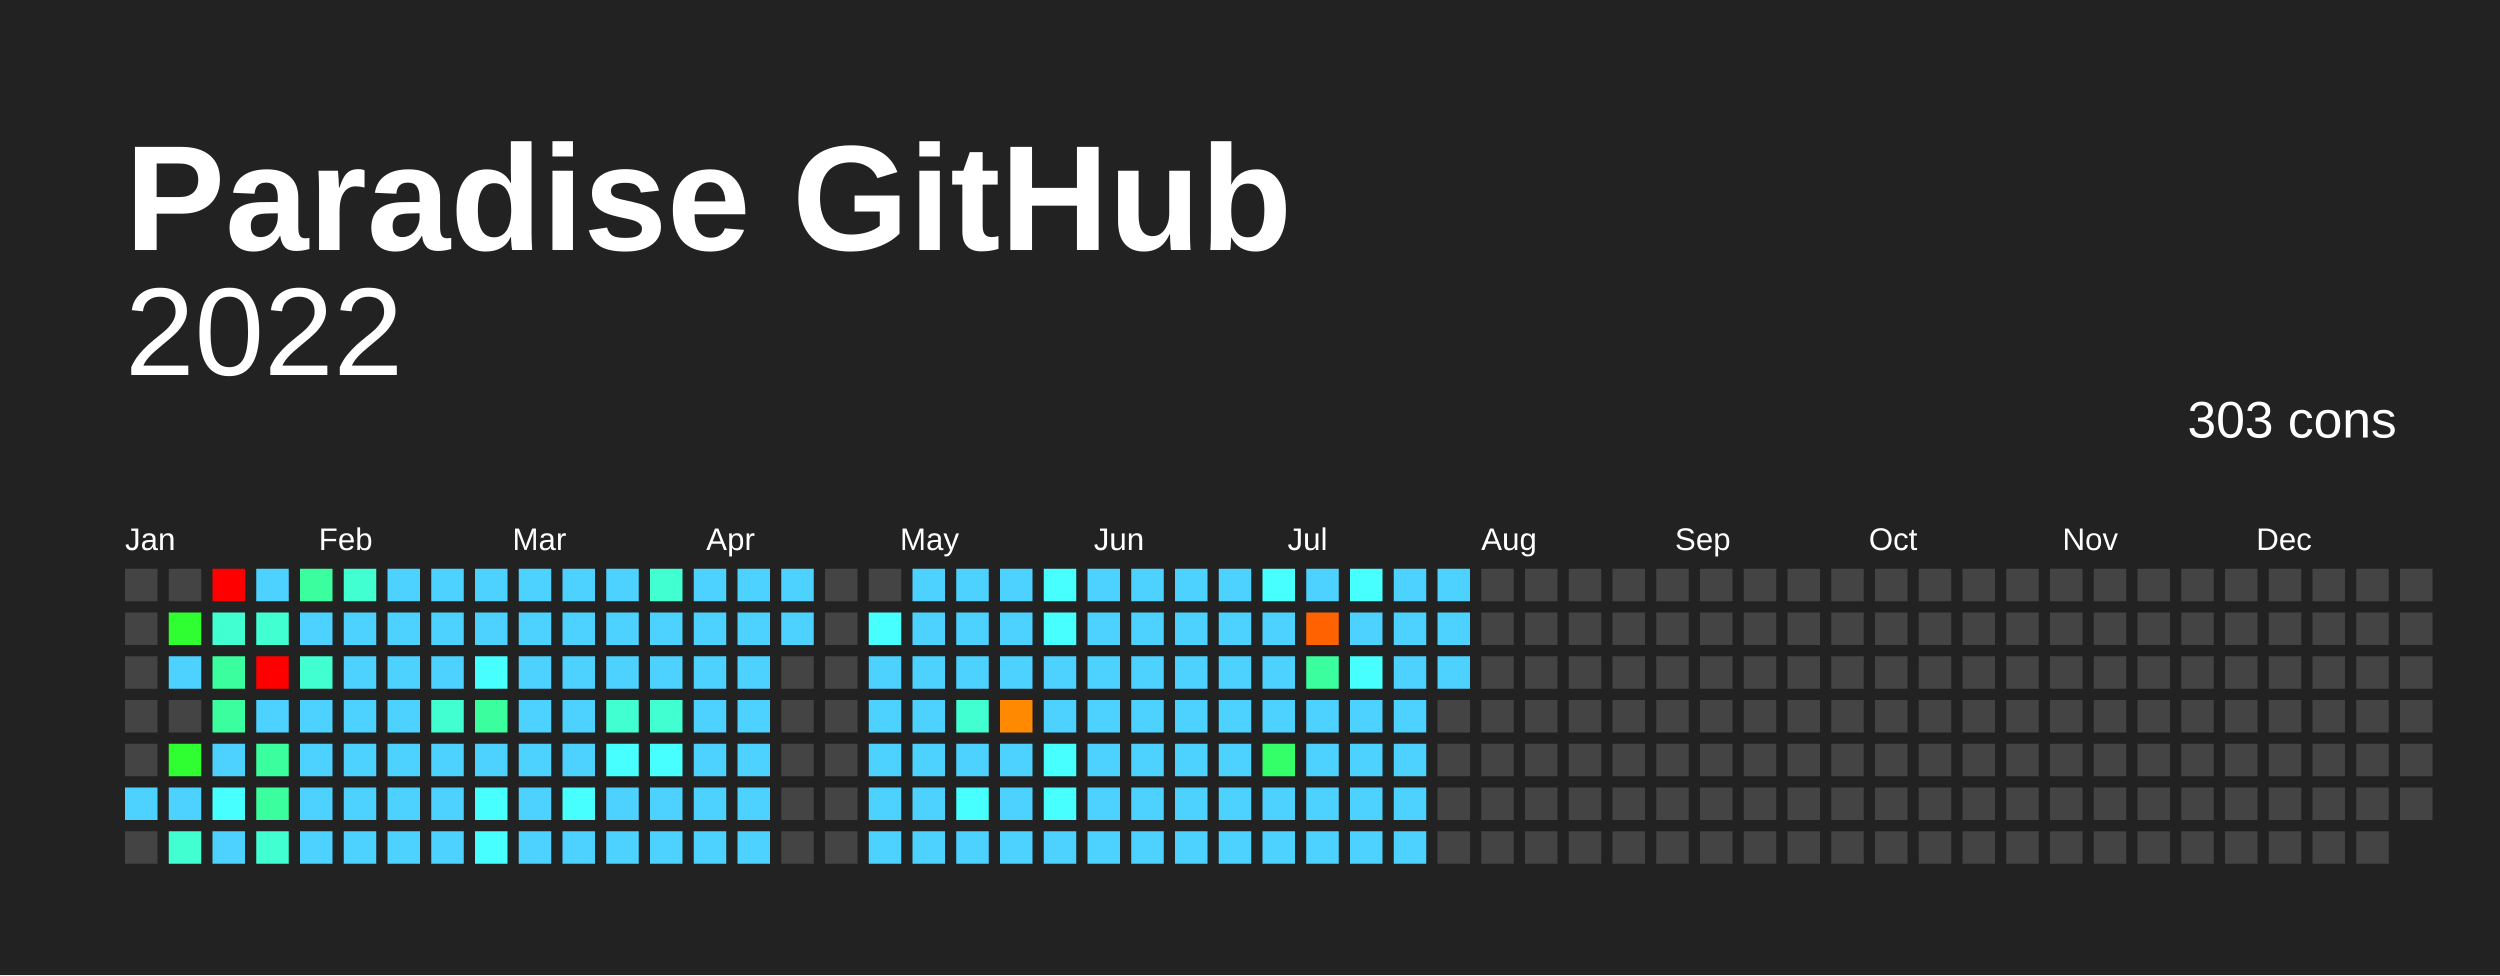
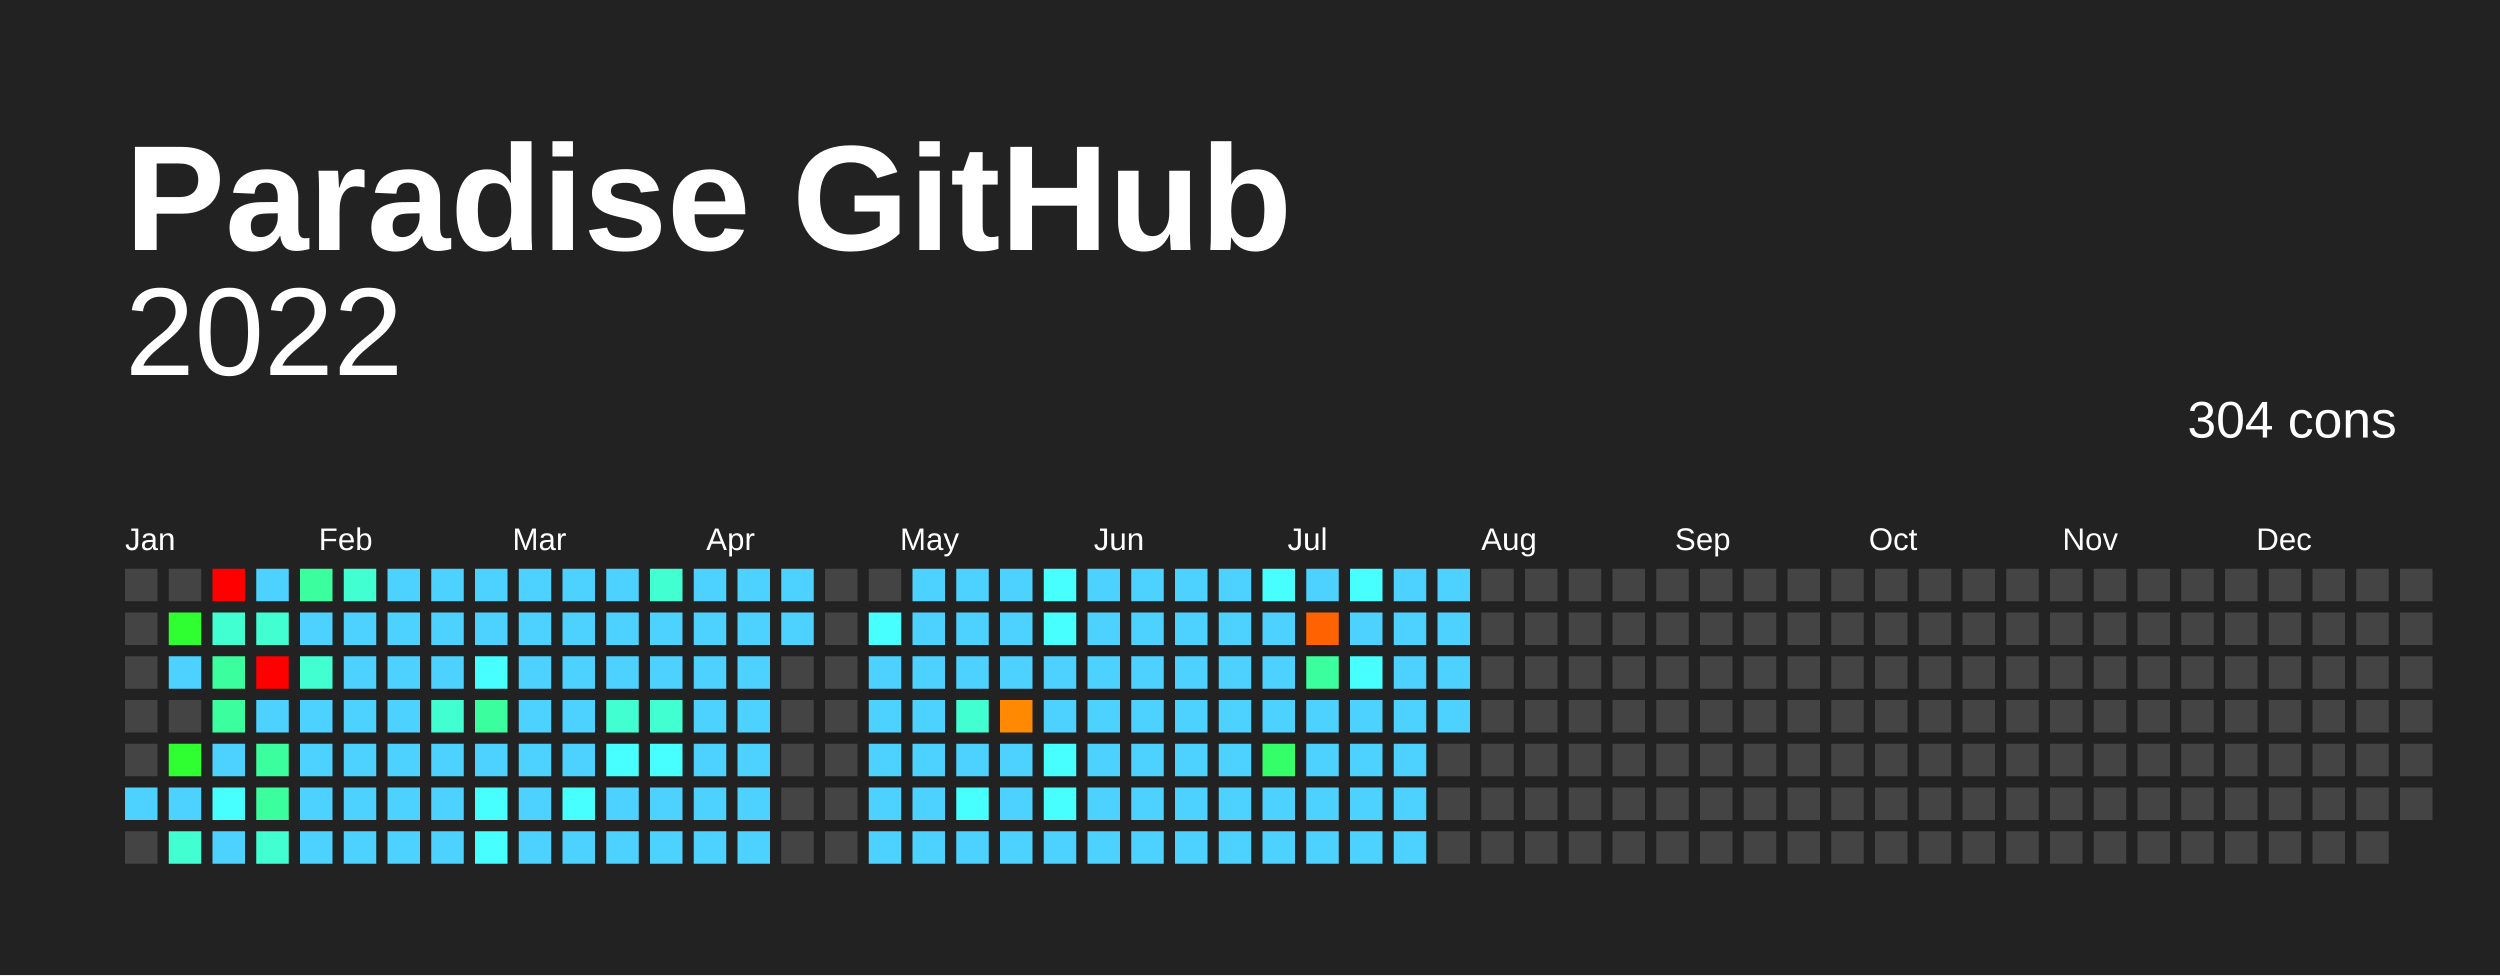
<svg xmlns="http://www.w3.org/2000/svg" baseProfile="full" height="78mm" version="1.1" viewBox="0,0,200,78" width="200mm">
  <defs />
  <rect fill="#222222" height="78" width="200" x="0" y="0" />
  <text fill="#FFFFFF" style="font-size:12px; font-family:Arial; font-weight:bold;" x="10" y="20">Paradise GitHub</text>
  <text alignment-baseline="hanging" fill="#FFFFFF" style="font-size:10.0px; font-family:Arial;" x="10" y="30">2022</text>
-   <text alignment-baseline="hanging" fill="#FFFFFF" style="font-size:4.125px; font-family:Arial;" x="175" y="35">303 cons</text>
+   <text alignment-baseline="hanging" fill="#FFFFFF" style="font-size:4.125px; font-family:Arial;" x="175" y="35">304 cons</text>
  <text fill="#FFFFFF" style="font-size:2.5px; font-family:Arial" x="10.0" y="44">Jan</text>
  <text fill="#FFFFFF" style="font-size:2.5px; font-family:Arial" x="25.5" y="44">Feb</text>
  <text fill="#FFFFFF" style="font-size:2.5px; font-family:Arial" x="41.0" y="44">Mar</text>
  <text fill="#FFFFFF" style="font-size:2.5px; font-family:Arial" x="56.5" y="44">Apr</text>
  <text fill="#FFFFFF" style="font-size:2.5px; font-family:Arial" x="72.0" y="44">May</text>
  <text fill="#FFFFFF" style="font-size:2.5px; font-family:Arial" x="87.5" y="44">Jun</text>
  <text fill="#FFFFFF" style="font-size:2.5px; font-family:Arial" x="103.0" y="44">Jul</text>
  <text fill="#FFFFFF" style="font-size:2.5px; font-family:Arial" x="118.5" y="44">Aug</text>
  <text fill="#FFFFFF" style="font-size:2.5px; font-family:Arial" x="134.0" y="44">Sep</text>
  <text fill="#FFFFFF" style="font-size:2.5px; font-family:Arial" x="149.5" y="44">Oct</text>
  <text fill="#FFFFFF" style="font-size:2.5px; font-family:Arial" x="165.0" y="44">Nov</text>
  <text fill="#FFFFFF" style="font-size:2.5px; font-family:Arial" x="180.5" y="44">Dec</text>
  <rect fill="#444444" height="2.6" width="2.6" x="10.0" y="45.5" />
  <rect fill="#444444" height="2.6" width="2.6" x="10.0" y="49.0" />
  <rect fill="#444444" height="2.6" width="2.6" x="10.0" y="52.5" />
  <rect fill="#444444" height="2.6" width="2.6" x="10.0" y="56.0" />
  <rect fill="#444444" height="2.6" width="2.6" x="10.0" y="59.5" />
  <rect fill="#4dd2ff" height="2.6" width="2.6" x="10.0" y="63.0" />
  <rect fill="#444444" height="2.6" width="2.6" x="10.0" y="66.5" />
  <rect fill="#444444" height="2.6" width="2.6" x="13.5" y="45.5" />
  <rect fill="#2fff30" height="2.6" width="2.6" x="13.5" y="49.0" />
  <rect fill="#4dd2ff" height="2.6" width="2.6" x="13.5" y="52.5" />
  <rect fill="#444444" height="2.6" width="2.6" x="13.5" y="56.0" />
  <rect fill="#2fff30" height="2.6" width="2.6" x="13.5" y="59.5" />
  <rect fill="#4dd2ff" height="2.6" width="2.6" x="13.5" y="63.0" />
  <rect fill="#41ffd0" height="2.6" width="2.6" x="13.5" y="66.5" />
  <rect fill="red" height="2.6" width="2.6" x="17.0" y="45.5" />
  <rect fill="#41ffd0" height="2.6" width="2.6" x="17.0" y="49.0" />
  <rect fill="#3bff9e" height="2.6" width="2.6" x="17.0" y="52.5" />
  <rect fill="#3bff9e" height="2.6" width="2.6" x="17.0" y="56.0" />
  <rect fill="#4dd2ff" height="2.6" width="2.6" x="17.0" y="59.5" />
  <rect fill="#47ffff" height="2.6" width="2.6" x="17.0" y="63.0" />
  <rect fill="#4dd2ff" height="2.6" width="2.6" x="17.0" y="66.5" />
  <rect fill="#4dd2ff" height="2.6" width="2.6" x="20.5" y="45.5" />
  <rect fill="#41ffd0" height="2.6" width="2.6" x="20.5" y="49.0" />
  <rect fill="red" height="2.6" width="2.6" x="20.5" y="52.5" />
  <rect fill="#4dd2ff" height="2.6" width="2.6" x="20.5" y="56.0" />
  <rect fill="#3bff9e" height="2.6" width="2.6" x="20.5" y="59.5" />
  <rect fill="#3bff9e" height="2.6" width="2.6" x="20.5" y="63.0" />
  <rect fill="#41ffd0" height="2.6" width="2.6" x="20.5" y="66.5" />
  <rect fill="#3bff9e" height="2.6" width="2.6" x="24.0" y="45.5" />
  <rect fill="#4dd2ff" height="2.6" width="2.6" x="24.0" y="49.0" />
  <rect fill="#41ffd0" height="2.6" width="2.6" x="24.0" y="52.5" />
  <rect fill="#4dd2ff" height="2.6" width="2.6" x="24.0" y="56.0" />
  <rect fill="#4dd2ff" height="2.6" width="2.6" x="24.0" y="59.5" />
  <rect fill="#4dd2ff" height="2.6" width="2.6" x="24.0" y="63.0" />
  <rect fill="#4dd2ff" height="2.6" width="2.6" x="24.0" y="66.5" />
  <rect fill="#41ffd0" height="2.6" width="2.6" x="27.5" y="45.5" />
  <rect fill="#4dd2ff" height="2.6" width="2.6" x="27.5" y="49.0" />
  <rect fill="#4dd2ff" height="2.6" width="2.6" x="27.5" y="52.5" />
  <rect fill="#4dd2ff" height="2.6" width="2.6" x="27.5" y="56.0" />
  <rect fill="#4dd2ff" height="2.6" width="2.6" x="27.5" y="59.5" />
  <rect fill="#4dd2ff" height="2.6" width="2.6" x="27.5" y="63.0" />
  <rect fill="#4dd2ff" height="2.6" width="2.6" x="27.5" y="66.5" />
  <rect fill="#4dd2ff" height="2.6" width="2.6" x="31.0" y="45.5" />
  <rect fill="#4dd2ff" height="2.6" width="2.6" x="31.0" y="49.0" />
  <rect fill="#4dd2ff" height="2.6" width="2.6" x="31.0" y="52.5" />
  <rect fill="#4dd2ff" height="2.6" width="2.6" x="31.0" y="56.0" />
  <rect fill="#4dd2ff" height="2.6" width="2.6" x="31.0" y="59.5" />
  <rect fill="#4dd2ff" height="2.6" width="2.6" x="31.0" y="63.0" />
  <rect fill="#4dd2ff" height="2.6" width="2.6" x="31.0" y="66.5" />
  <rect fill="#4dd2ff" height="2.6" width="2.6" x="34.5" y="45.5" />
  <rect fill="#4dd2ff" height="2.6" width="2.6" x="34.5" y="49.0" />
  <rect fill="#4dd2ff" height="2.6" width="2.6" x="34.5" y="52.5" />
  <rect fill="#41ffd0" height="2.6" width="2.6" x="34.5" y="56.0" />
  <rect fill="#4dd2ff" height="2.6" width="2.6" x="34.5" y="59.5" />
  <rect fill="#4dd2ff" height="2.6" width="2.6" x="34.5" y="63.0" />
  <rect fill="#4dd2ff" height="2.6" width="2.6" x="34.5" y="66.5" />
  <rect fill="#4dd2ff" height="2.6" width="2.6" x="38.0" y="45.5" />
  <rect fill="#4dd2ff" height="2.6" width="2.6" x="38.0" y="49.0" />
  <rect fill="#47ffff" height="2.6" width="2.6" x="38.0" y="52.5" />
  <rect fill="#3bff9e" height="2.6" width="2.6" x="38.0" y="56.0" />
  <rect fill="#4dd2ff" height="2.6" width="2.6" x="38.0" y="59.5" />
  <rect fill="#47ffff" height="2.6" width="2.6" x="38.0" y="63.0" />
  <rect fill="#47ffff" height="2.6" width="2.6" x="38.0" y="66.5" />
  <rect fill="#4dd2ff" height="2.6" width="2.6" x="41.5" y="45.5" />
  <rect fill="#4dd2ff" height="2.6" width="2.6" x="41.5" y="49.0" />
  <rect fill="#4dd2ff" height="2.6" width="2.6" x="41.5" y="52.5" />
  <rect fill="#4dd2ff" height="2.6" width="2.6" x="41.5" y="56.0" />
  <rect fill="#4dd2ff" height="2.6" width="2.6" x="41.5" y="59.5" />
  <rect fill="#4dd2ff" height="2.6" width="2.6" x="41.5" y="63.0" />
  <rect fill="#4dd2ff" height="2.6" width="2.6" x="41.5" y="66.5" />
  <rect fill="#4dd2ff" height="2.6" width="2.6" x="45.0" y="45.5" />
  <rect fill="#4dd2ff" height="2.6" width="2.6" x="45.0" y="49.0" />
  <rect fill="#4dd2ff" height="2.6" width="2.6" x="45.0" y="52.5" />
  <rect fill="#4dd2ff" height="2.6" width="2.6" x="45.0" y="56.0" />
  <rect fill="#4dd2ff" height="2.6" width="2.6" x="45.0" y="59.5" />
  <rect fill="#47ffff" height="2.6" width="2.6" x="45.0" y="63.0" />
  <rect fill="#4dd2ff" height="2.6" width="2.6" x="45.0" y="66.5" />
  <rect fill="#4dd2ff" height="2.6" width="2.6" x="48.5" y="45.5" />
  <rect fill="#4dd2ff" height="2.6" width="2.6" x="48.5" y="49.0" />
  <rect fill="#4dd2ff" height="2.6" width="2.6" x="48.5" y="52.5" />
  <rect fill="#41ffd0" height="2.6" width="2.6" x="48.5" y="56.0" />
  <rect fill="#47ffff" height="2.6" width="2.6" x="48.5" y="59.5" />
  <rect fill="#4dd2ff" height="2.6" width="2.6" x="48.5" y="63.0" />
  <rect fill="#4dd2ff" height="2.6" width="2.6" x="48.5" y="66.5" />
  <rect fill="#41ffd0" height="2.6" width="2.6" x="52.0" y="45.5" />
  <rect fill="#4dd2ff" height="2.6" width="2.6" x="52.0" y="49.0" />
  <rect fill="#4dd2ff" height="2.6" width="2.6" x="52.0" y="52.5" />
  <rect fill="#41ffd0" height="2.6" width="2.6" x="52.0" y="56.0" />
  <rect fill="#47ffff" height="2.6" width="2.6" x="52.0" y="59.5" />
  <rect fill="#4dd2ff" height="2.6" width="2.6" x="52.0" y="63.0" />
  <rect fill="#4dd2ff" height="2.6" width="2.6" x="52.0" y="66.5" />
  <rect fill="#4dd2ff" height="2.6" width="2.6" x="55.5" y="45.5" />
  <rect fill="#4dd2ff" height="2.6" width="2.6" x="55.5" y="49.0" />
  <rect fill="#4dd2ff" height="2.6" width="2.6" x="55.5" y="52.5" />
  <rect fill="#4dd2ff" height="2.6" width="2.6" x="55.5" y="56.0" />
  <rect fill="#4dd2ff" height="2.6" width="2.6" x="55.5" y="59.5" />
  <rect fill="#4dd2ff" height="2.6" width="2.6" x="55.5" y="63.0" />
  <rect fill="#4dd2ff" height="2.6" width="2.6" x="55.5" y="66.5" />
  <rect fill="#4dd2ff" height="2.6" width="2.6" x="59.0" y="45.5" />
  <rect fill="#4dd2ff" height="2.6" width="2.6" x="59.0" y="49.0" />
  <rect fill="#4dd2ff" height="2.6" width="2.6" x="59.0" y="52.5" />
  <rect fill="#4dd2ff" height="2.6" width="2.6" x="59.0" y="56.0" />
  <rect fill="#4dd2ff" height="2.6" width="2.6" x="59.0" y="59.5" />
  <rect fill="#4dd2ff" height="2.6" width="2.6" x="59.0" y="63.0" />
  <rect fill="#4dd2ff" height="2.6" width="2.6" x="59.0" y="66.5" />
  <rect fill="#4dd2ff" height="2.6" width="2.6" x="62.5" y="45.5" />
  <rect fill="#4dd2ff" height="2.6" width="2.6" x="62.5" y="49.0" />
  <rect fill="#444444" height="2.6" width="2.6" x="62.5" y="52.5" />
  <rect fill="#444444" height="2.6" width="2.6" x="62.5" y="56.0" />
  <rect fill="#444444" height="2.6" width="2.6" x="62.5" y="59.5" />
  <rect fill="#444444" height="2.6" width="2.6" x="62.5" y="63.0" />
  <rect fill="#444444" height="2.6" width="2.6" x="62.5" y="66.5" />
  <rect fill="#444444" height="2.6" width="2.6" x="66.0" y="45.5" />
  <rect fill="#444444" height="2.6" width="2.6" x="66.0" y="49.0" />
  <rect fill="#444444" height="2.6" width="2.6" x="66.0" y="52.5" />
  <rect fill="#444444" height="2.6" width="2.6" x="66.0" y="56.0" />
  <rect fill="#444444" height="2.6" width="2.6" x="66.0" y="59.5" />
  <rect fill="#444444" height="2.6" width="2.6" x="66.0" y="63.0" />
  <rect fill="#444444" height="2.6" width="2.6" x="66.0" y="66.5" />
  <rect fill="#444444" height="2.6" width="2.6" x="69.5" y="45.5" />
  <rect fill="#47ffff" height="2.6" width="2.6" x="69.5" y="49.0" />
  <rect fill="#4dd2ff" height="2.6" width="2.6" x="69.5" y="52.5" />
  <rect fill="#4dd2ff" height="2.6" width="2.6" x="69.5" y="56.0" />
  <rect fill="#4dd2ff" height="2.6" width="2.6" x="69.5" y="59.5" />
  <rect fill="#4dd2ff" height="2.6" width="2.6" x="69.5" y="63.0" />
  <rect fill="#4dd2ff" height="2.6" width="2.6" x="69.5" y="66.5" />
  <rect fill="#4dd2ff" height="2.6" width="2.6" x="73.0" y="45.5" />
  <rect fill="#4dd2ff" height="2.6" width="2.6" x="73.0" y="49.0" />
  <rect fill="#4dd2ff" height="2.6" width="2.6" x="73.0" y="52.5" />
  <rect fill="#4dd2ff" height="2.6" width="2.6" x="73.0" y="56.0" />
  <rect fill="#4dd2ff" height="2.6" width="2.6" x="73.0" y="59.5" />
  <rect fill="#4dd2ff" height="2.6" width="2.6" x="73.0" y="63.0" />
  <rect fill="#4dd2ff" height="2.6" width="2.6" x="73.0" y="66.5" />
  <rect fill="#4dd2ff" height="2.6" width="2.6" x="76.5" y="45.5" />
  <rect fill="#4dd2ff" height="2.6" width="2.6" x="76.5" y="49.0" />
  <rect fill="#4dd2ff" height="2.6" width="2.6" x="76.5" y="52.5" />
  <rect fill="#41ffd0" height="2.6" width="2.6" x="76.5" y="56.0" />
  <rect fill="#4dd2ff" height="2.6" width="2.6" x="76.5" y="59.5" />
  <rect fill="#47ffff" height="2.6" width="2.6" x="76.5" y="63.0" />
  <rect fill="#4dd2ff" height="2.6" width="2.6" x="76.5" y="66.5" />
  <rect fill="#4dd2ff" height="2.6" width="2.6" x="80.0" y="45.5" />
  <rect fill="#4dd2ff" height="2.6" width="2.6" x="80.0" y="49.0" />
  <rect fill="#4dd2ff" height="2.6" width="2.6" x="80.0" y="52.5" />
  <rect fill="#ff8900" height="2.6" width="2.6" x="80.0" y="56.0" />
  <rect fill="#4dd2ff" height="2.6" width="2.6" x="80.0" y="59.5" />
  <rect fill="#4dd2ff" height="2.6" width="2.6" x="80.0" y="63.0" />
  <rect fill="#4dd2ff" height="2.6" width="2.6" x="80.0" y="66.5" />
  <rect fill="#47ffff" height="2.6" width="2.6" x="83.5" y="45.5" />
  <rect fill="#47ffff" height="2.6" width="2.6" x="83.5" y="49.0" />
  <rect fill="#4dd2ff" height="2.6" width="2.6" x="83.5" y="52.5" />
  <rect fill="#4dd2ff" height="2.6" width="2.6" x="83.5" y="56.0" />
  <rect fill="#47ffff" height="2.6" width="2.6" x="83.5" y="59.5" />
  <rect fill="#47ffff" height="2.6" width="2.6" x="83.5" y="63.0" />
  <rect fill="#4dd2ff" height="2.6" width="2.6" x="83.5" y="66.5" />
  <rect fill="#4dd2ff" height="2.6" width="2.6" x="87.0" y="45.5" />
  <rect fill="#4dd2ff" height="2.6" width="2.6" x="87.0" y="49.0" />
  <rect fill="#4dd2ff" height="2.6" width="2.6" x="87.0" y="52.5" />
  <rect fill="#4dd2ff" height="2.6" width="2.6" x="87.0" y="56.0" />
  <rect fill="#4dd2ff" height="2.6" width="2.6" x="87.0" y="59.5" />
  <rect fill="#4dd2ff" height="2.6" width="2.6" x="87.0" y="63.0" />
  <rect fill="#4dd2ff" height="2.6" width="2.6" x="87.0" y="66.5" />
  <rect fill="#4dd2ff" height="2.6" width="2.6" x="90.5" y="45.5" />
  <rect fill="#4dd2ff" height="2.6" width="2.6" x="90.5" y="49.0" />
  <rect fill="#4dd2ff" height="2.6" width="2.6" x="90.5" y="52.5" />
  <rect fill="#4dd2ff" height="2.6" width="2.6" x="90.5" y="56.0" />
  <rect fill="#4dd2ff" height="2.6" width="2.6" x="90.5" y="59.5" />
  <rect fill="#4dd2ff" height="2.6" width="2.6" x="90.5" y="63.0" />
  <rect fill="#4dd2ff" height="2.6" width="2.6" x="90.5" y="66.5" />
  <rect fill="#4dd2ff" height="2.6" width="2.6" x="94.0" y="45.5" />
  <rect fill="#4dd2ff" height="2.6" width="2.6" x="94.0" y="49.0" />
  <rect fill="#4dd2ff" height="2.6" width="2.6" x="94.0" y="52.5" />
  <rect fill="#4dd2ff" height="2.6" width="2.6" x="94.0" y="56.0" />
  <rect fill="#4dd2ff" height="2.6" width="2.6" x="94.0" y="59.5" />
  <rect fill="#4dd2ff" height="2.6" width="2.6" x="94.0" y="63.0" />
  <rect fill="#4dd2ff" height="2.6" width="2.6" x="94.0" y="66.5" />
  <rect fill="#4dd2ff" height="2.6" width="2.6" x="97.5" y="45.5" />
  <rect fill="#4dd2ff" height="2.6" width="2.6" x="97.5" y="49.0" />
  <rect fill="#4dd2ff" height="2.6" width="2.6" x="97.5" y="52.5" />
  <rect fill="#4dd2ff" height="2.6" width="2.6" x="97.5" y="56.0" />
  <rect fill="#4dd2ff" height="2.6" width="2.6" x="97.5" y="59.5" />
  <rect fill="#4dd2ff" height="2.6" width="2.6" x="97.5" y="63.0" />
  <rect fill="#4dd2ff" height="2.6" width="2.6" x="97.5" y="66.5" />
  <rect fill="#47ffff" height="2.6" width="2.6" x="101.0" y="45.5" />
  <rect fill="#4dd2ff" height="2.6" width="2.6" x="101.0" y="49.0" />
  <rect fill="#4dd2ff" height="2.6" width="2.6" x="101.0" y="52.5" />
  <rect fill="#4dd2ff" height="2.6" width="2.6" x="101.0" y="56.0" />
  <rect fill="#35ff68" height="2.6" width="2.6" x="101.0" y="59.5" />
  <rect fill="#4dd2ff" height="2.6" width="2.6" x="101.0" y="63.0" />
  <rect fill="#4dd2ff" height="2.6" width="2.6" x="101.0" y="66.5" />
  <rect fill="#4dd2ff" height="2.6" width="2.6" x="104.5" y="45.5" />
  <rect fill="#ff6200" height="2.6" width="2.6" x="104.5" y="49.0" />
  <rect fill="#3bff9e" height="2.6" width="2.6" x="104.5" y="52.5" />
  <rect fill="#4dd2ff" height="2.6" width="2.6" x="104.5" y="56.0" />
  <rect fill="#4dd2ff" height="2.6" width="2.6" x="104.5" y="59.5" />
  <rect fill="#4dd2ff" height="2.6" width="2.6" x="104.5" y="63.0" />
  <rect fill="#4dd2ff" height="2.6" width="2.6" x="104.5" y="66.5" />
  <rect fill="#47ffff" height="2.6" width="2.6" x="108.0" y="45.5" />
  <rect fill="#4dd2ff" height="2.6" width="2.6" x="108.0" y="49.0" />
  <rect fill="#47ffff" height="2.6" width="2.6" x="108.0" y="52.5" />
  <rect fill="#4dd2ff" height="2.6" width="2.6" x="108.0" y="56.0" />
  <rect fill="#4dd2ff" height="2.6" width="2.6" x="108.0" y="59.5" />
  <rect fill="#4dd2ff" height="2.6" width="2.6" x="108.0" y="63.0" />
  <rect fill="#4dd2ff" height="2.6" width="2.6" x="108.0" y="66.5" />
  <rect fill="#4dd2ff" height="2.6" width="2.6" x="111.5" y="45.5" />
  <rect fill="#4dd2ff" height="2.6" width="2.6" x="111.5" y="49.0" />
  <rect fill="#4dd2ff" height="2.6" width="2.6" x="111.5" y="52.5" />
  <rect fill="#4dd2ff" height="2.6" width="2.6" x="111.5" y="56.0" />
  <rect fill="#4dd2ff" height="2.6" width="2.6" x="111.5" y="59.5" />
  <rect fill="#4dd2ff" height="2.6" width="2.6" x="111.5" y="63.0" />
  <rect fill="#4dd2ff" height="2.6" width="2.6" x="111.5" y="66.5" />
  <rect fill="#4dd2ff" height="2.6" width="2.6" x="115.0" y="45.5" />
  <rect fill="#4dd2ff" height="2.6" width="2.6" x="115.0" y="49.0" />
  <rect fill="#4dd2ff" height="2.6" width="2.6" x="115.0" y="52.5" />
-   <rect fill="#444444" height="2.6" width="2.6" x="115.0" y="56.0" />
+   <rect fill="#4dd2ff" height="2.6" width="2.6" x="115.0" y="56.0" />
  <rect fill="#444444" height="2.6" width="2.6" x="115.0" y="59.5" />
  <rect fill="#444444" height="2.6" width="2.6" x="115.0" y="63.0" />
  <rect fill="#444444" height="2.6" width="2.6" x="115.0" y="66.5" />
  <rect fill="#444444" height="2.6" width="2.6" x="118.5" y="45.5" />
  <rect fill="#444444" height="2.6" width="2.6" x="118.5" y="49.0" />
  <rect fill="#444444" height="2.6" width="2.6" x="118.5" y="52.5" />
  <rect fill="#444444" height="2.6" width="2.6" x="118.5" y="56.0" />
  <rect fill="#444444" height="2.6" width="2.6" x="118.5" y="59.5" />
  <rect fill="#444444" height="2.6" width="2.6" x="118.5" y="63.0" />
  <rect fill="#444444" height="2.6" width="2.6" x="118.5" y="66.5" />
  <rect fill="#444444" height="2.6" width="2.6" x="122.0" y="45.5" />
  <rect fill="#444444" height="2.6" width="2.6" x="122.0" y="49.0" />
  <rect fill="#444444" height="2.6" width="2.6" x="122.0" y="52.5" />
  <rect fill="#444444" height="2.6" width="2.6" x="122.0" y="56.0" />
  <rect fill="#444444" height="2.6" width="2.6" x="122.0" y="59.5" />
  <rect fill="#444444" height="2.6" width="2.6" x="122.0" y="63.0" />
  <rect fill="#444444" height="2.6" width="2.6" x="122.0" y="66.5" />
  <rect fill="#444444" height="2.6" width="2.6" x="125.5" y="45.5" />
  <rect fill="#444444" height="2.6" width="2.6" x="125.5" y="49.0" />
  <rect fill="#444444" height="2.6" width="2.6" x="125.5" y="52.5" />
  <rect fill="#444444" height="2.6" width="2.6" x="125.5" y="56.0" />
  <rect fill="#444444" height="2.6" width="2.6" x="125.5" y="59.5" />
  <rect fill="#444444" height="2.6" width="2.6" x="125.5" y="63.0" />
  <rect fill="#444444" height="2.6" width="2.6" x="125.5" y="66.5" />
  <rect fill="#444444" height="2.6" width="2.6" x="129.0" y="45.5" />
  <rect fill="#444444" height="2.6" width="2.6" x="129.0" y="49.0" />
  <rect fill="#444444" height="2.6" width="2.6" x="129.0" y="52.5" />
  <rect fill="#444444" height="2.6" width="2.6" x="129.0" y="56.0" />
  <rect fill="#444444" height="2.6" width="2.6" x="129.0" y="59.5" />
  <rect fill="#444444" height="2.6" width="2.6" x="129.0" y="63.0" />
  <rect fill="#444444" height="2.6" width="2.6" x="129.0" y="66.5" />
  <rect fill="#444444" height="2.6" width="2.6" x="132.5" y="45.5" />
  <rect fill="#444444" height="2.6" width="2.6" x="132.5" y="49.0" />
  <rect fill="#444444" height="2.6" width="2.6" x="132.5" y="52.5" />
  <rect fill="#444444" height="2.6" width="2.6" x="132.5" y="56.0" />
  <rect fill="#444444" height="2.6" width="2.6" x="132.5" y="59.5" />
  <rect fill="#444444" height="2.6" width="2.6" x="132.5" y="63.0" />
  <rect fill="#444444" height="2.6" width="2.6" x="132.5" y="66.5" />
  <rect fill="#444444" height="2.6" width="2.6" x="136.0" y="45.5" />
  <rect fill="#444444" height="2.6" width="2.6" x="136.0" y="49.0" />
  <rect fill="#444444" height="2.6" width="2.6" x="136.0" y="52.5" />
  <rect fill="#444444" height="2.6" width="2.6" x="136.0" y="56.0" />
  <rect fill="#444444" height="2.6" width="2.6" x="136.0" y="59.5" />
  <rect fill="#444444" height="2.6" width="2.6" x="136.0" y="63.0" />
  <rect fill="#444444" height="2.6" width="2.6" x="136.0" y="66.5" />
  <rect fill="#444444" height="2.6" width="2.6" x="139.5" y="45.5" />
  <rect fill="#444444" height="2.6" width="2.6" x="139.5" y="49.0" />
  <rect fill="#444444" height="2.6" width="2.6" x="139.5" y="52.5" />
  <rect fill="#444444" height="2.6" width="2.6" x="139.5" y="56.0" />
  <rect fill="#444444" height="2.6" width="2.6" x="139.5" y="59.5" />
  <rect fill="#444444" height="2.6" width="2.6" x="139.5" y="63.0" />
  <rect fill="#444444" height="2.6" width="2.6" x="139.5" y="66.5" />
  <rect fill="#444444" height="2.6" width="2.6" x="143.0" y="45.5" />
  <rect fill="#444444" height="2.6" width="2.6" x="143.0" y="49.0" />
  <rect fill="#444444" height="2.6" width="2.6" x="143.0" y="52.5" />
  <rect fill="#444444" height="2.6" width="2.6" x="143.0" y="56.0" />
  <rect fill="#444444" height="2.6" width="2.6" x="143.0" y="59.5" />
  <rect fill="#444444" height="2.6" width="2.6" x="143.0" y="63.0" />
  <rect fill="#444444" height="2.6" width="2.6" x="143.0" y="66.5" />
  <rect fill="#444444" height="2.6" width="2.6" x="146.5" y="45.5" />
  <rect fill="#444444" height="2.6" width="2.6" x="146.5" y="49.0" />
  <rect fill="#444444" height="2.6" width="2.6" x="146.5" y="52.5" />
  <rect fill="#444444" height="2.6" width="2.6" x="146.5" y="56.0" />
  <rect fill="#444444" height="2.6" width="2.6" x="146.5" y="59.5" />
  <rect fill="#444444" height="2.6" width="2.6" x="146.5" y="63.0" />
  <rect fill="#444444" height="2.6" width="2.6" x="146.5" y="66.5" />
  <rect fill="#444444" height="2.6" width="2.6" x="150.0" y="45.5" />
  <rect fill="#444444" height="2.6" width="2.6" x="150.0" y="49.0" />
  <rect fill="#444444" height="2.6" width="2.6" x="150.0" y="52.5" />
  <rect fill="#444444" height="2.6" width="2.6" x="150.0" y="56.0" />
  <rect fill="#444444" height="2.6" width="2.6" x="150.0" y="59.5" />
  <rect fill="#444444" height="2.6" width="2.6" x="150.0" y="63.0" />
  <rect fill="#444444" height="2.6" width="2.6" x="150.0" y="66.5" />
  <rect fill="#444444" height="2.6" width="2.6" x="153.5" y="45.5" />
  <rect fill="#444444" height="2.6" width="2.6" x="153.5" y="49.0" />
  <rect fill="#444444" height="2.6" width="2.6" x="153.5" y="52.5" />
  <rect fill="#444444" height="2.6" width="2.6" x="153.5" y="56.0" />
  <rect fill="#444444" height="2.6" width="2.6" x="153.5" y="59.5" />
  <rect fill="#444444" height="2.6" width="2.6" x="153.5" y="63.0" />
  <rect fill="#444444" height="2.6" width="2.6" x="153.5" y="66.5" />
  <rect fill="#444444" height="2.6" width="2.6" x="157.0" y="45.5" />
  <rect fill="#444444" height="2.6" width="2.6" x="157.0" y="49.0" />
  <rect fill="#444444" height="2.6" width="2.6" x="157.0" y="52.5" />
  <rect fill="#444444" height="2.6" width="2.6" x="157.0" y="56.0" />
  <rect fill="#444444" height="2.6" width="2.6" x="157.0" y="59.5" />
  <rect fill="#444444" height="2.6" width="2.6" x="157.0" y="63.0" />
  <rect fill="#444444" height="2.6" width="2.6" x="157.0" y="66.5" />
  <rect fill="#444444" height="2.6" width="2.6" x="160.5" y="45.5" />
  <rect fill="#444444" height="2.6" width="2.6" x="160.5" y="49.0" />
  <rect fill="#444444" height="2.6" width="2.6" x="160.5" y="52.5" />
  <rect fill="#444444" height="2.6" width="2.6" x="160.5" y="56.0" />
  <rect fill="#444444" height="2.6" width="2.6" x="160.5" y="59.5" />
  <rect fill="#444444" height="2.6" width="2.6" x="160.5" y="63.0" />
  <rect fill="#444444" height="2.6" width="2.6" x="160.5" y="66.5" />
  <rect fill="#444444" height="2.6" width="2.6" x="164.0" y="45.5" />
  <rect fill="#444444" height="2.6" width="2.6" x="164.0" y="49.0" />
  <rect fill="#444444" height="2.6" width="2.6" x="164.0" y="52.5" />
  <rect fill="#444444" height="2.6" width="2.6" x="164.0" y="56.0" />
  <rect fill="#444444" height="2.6" width="2.6" x="164.0" y="59.5" />
  <rect fill="#444444" height="2.6" width="2.6" x="164.0" y="63.0" />
  <rect fill="#444444" height="2.6" width="2.6" x="164.0" y="66.5" />
  <rect fill="#444444" height="2.6" width="2.6" x="167.5" y="45.5" />
  <rect fill="#444444" height="2.6" width="2.6" x="167.5" y="49.0" />
  <rect fill="#444444" height="2.6" width="2.6" x="167.5" y="52.5" />
  <rect fill="#444444" height="2.6" width="2.6" x="167.5" y="56.0" />
  <rect fill="#444444" height="2.6" width="2.6" x="167.5" y="59.5" />
  <rect fill="#444444" height="2.6" width="2.6" x="167.5" y="63.0" />
  <rect fill="#444444" height="2.6" width="2.6" x="167.5" y="66.5" />
  <rect fill="#444444" height="2.6" width="2.6" x="171.0" y="45.5" />
  <rect fill="#444444" height="2.6" width="2.6" x="171.0" y="49.0" />
  <rect fill="#444444" height="2.6" width="2.6" x="171.0" y="52.5" />
  <rect fill="#444444" height="2.6" width="2.6" x="171.0" y="56.0" />
  <rect fill="#444444" height="2.6" width="2.6" x="171.0" y="59.5" />
  <rect fill="#444444" height="2.6" width="2.6" x="171.0" y="63.0" />
  <rect fill="#444444" height="2.6" width="2.6" x="171.0" y="66.5" />
  <rect fill="#444444" height="2.6" width="2.6" x="174.5" y="45.5" />
  <rect fill="#444444" height="2.6" width="2.6" x="174.5" y="49.0" />
  <rect fill="#444444" height="2.6" width="2.6" x="174.5" y="52.5" />
  <rect fill="#444444" height="2.6" width="2.6" x="174.5" y="56.0" />
  <rect fill="#444444" height="2.6" width="2.6" x="174.5" y="59.5" />
  <rect fill="#444444" height="2.6" width="2.6" x="174.5" y="63.0" />
  <rect fill="#444444" height="2.6" width="2.6" x="174.5" y="66.5" />
  <rect fill="#444444" height="2.6" width="2.6" x="178.0" y="45.5" />
  <rect fill="#444444" height="2.6" width="2.6" x="178.0" y="49.0" />
  <rect fill="#444444" height="2.6" width="2.6" x="178.0" y="52.5" />
  <rect fill="#444444" height="2.6" width="2.6" x="178.0" y="56.0" />
  <rect fill="#444444" height="2.6" width="2.6" x="178.0" y="59.5" />
  <rect fill="#444444" height="2.6" width="2.6" x="178.0" y="63.0" />
  <rect fill="#444444" height="2.6" width="2.6" x="178.0" y="66.5" />
  <rect fill="#444444" height="2.6" width="2.6" x="181.5" y="45.5" />
  <rect fill="#444444" height="2.6" width="2.6" x="181.5" y="49.0" />
  <rect fill="#444444" height="2.6" width="2.6" x="181.5" y="52.5" />
  <rect fill="#444444" height="2.6" width="2.6" x="181.5" y="56.0" />
  <rect fill="#444444" height="2.6" width="2.6" x="181.5" y="59.5" />
  <rect fill="#444444" height="2.6" width="2.6" x="181.5" y="63.0" />
  <rect fill="#444444" height="2.6" width="2.6" x="181.5" y="66.5" />
  <rect fill="#444444" height="2.6" width="2.6" x="185.0" y="45.5" />
  <rect fill="#444444" height="2.6" width="2.6" x="185.0" y="49.0" />
  <rect fill="#444444" height="2.6" width="2.6" x="185.0" y="52.5" />
  <rect fill="#444444" height="2.6" width="2.6" x="185.0" y="56.0" />
  <rect fill="#444444" height="2.6" width="2.6" x="185.0" y="59.5" />
  <rect fill="#444444" height="2.6" width="2.6" x="185.0" y="63.0" />
  <rect fill="#444444" height="2.6" width="2.6" x="185.0" y="66.5" />
  <rect fill="#444444" height="2.6" width="2.6" x="188.5" y="45.5" />
  <rect fill="#444444" height="2.6" width="2.6" x="188.5" y="49.0" />
  <rect fill="#444444" height="2.6" width="2.6" x="188.5" y="52.5" />
  <rect fill="#444444" height="2.6" width="2.6" x="188.5" y="56.0" />
  <rect fill="#444444" height="2.6" width="2.6" x="188.5" y="59.5" />
  <rect fill="#444444" height="2.6" width="2.6" x="188.5" y="63.0" />
  <rect fill="#444444" height="2.6" width="2.6" x="188.5" y="66.5" />
  <rect fill="#444444" height="2.6" width="2.6" x="192.0" y="45.5" />
  <rect fill="#444444" height="2.6" width="2.6" x="192.0" y="49.0" />
  <rect fill="#444444" height="2.6" width="2.6" x="192.0" y="52.5" />
  <rect fill="#444444" height="2.6" width="2.6" x="192.0" y="56.0" />
  <rect fill="#444444" height="2.6" width="2.6" x="192.0" y="59.5" />
  <rect fill="#444444" height="2.6" width="2.6" x="192.0" y="63.0" />
</svg>
